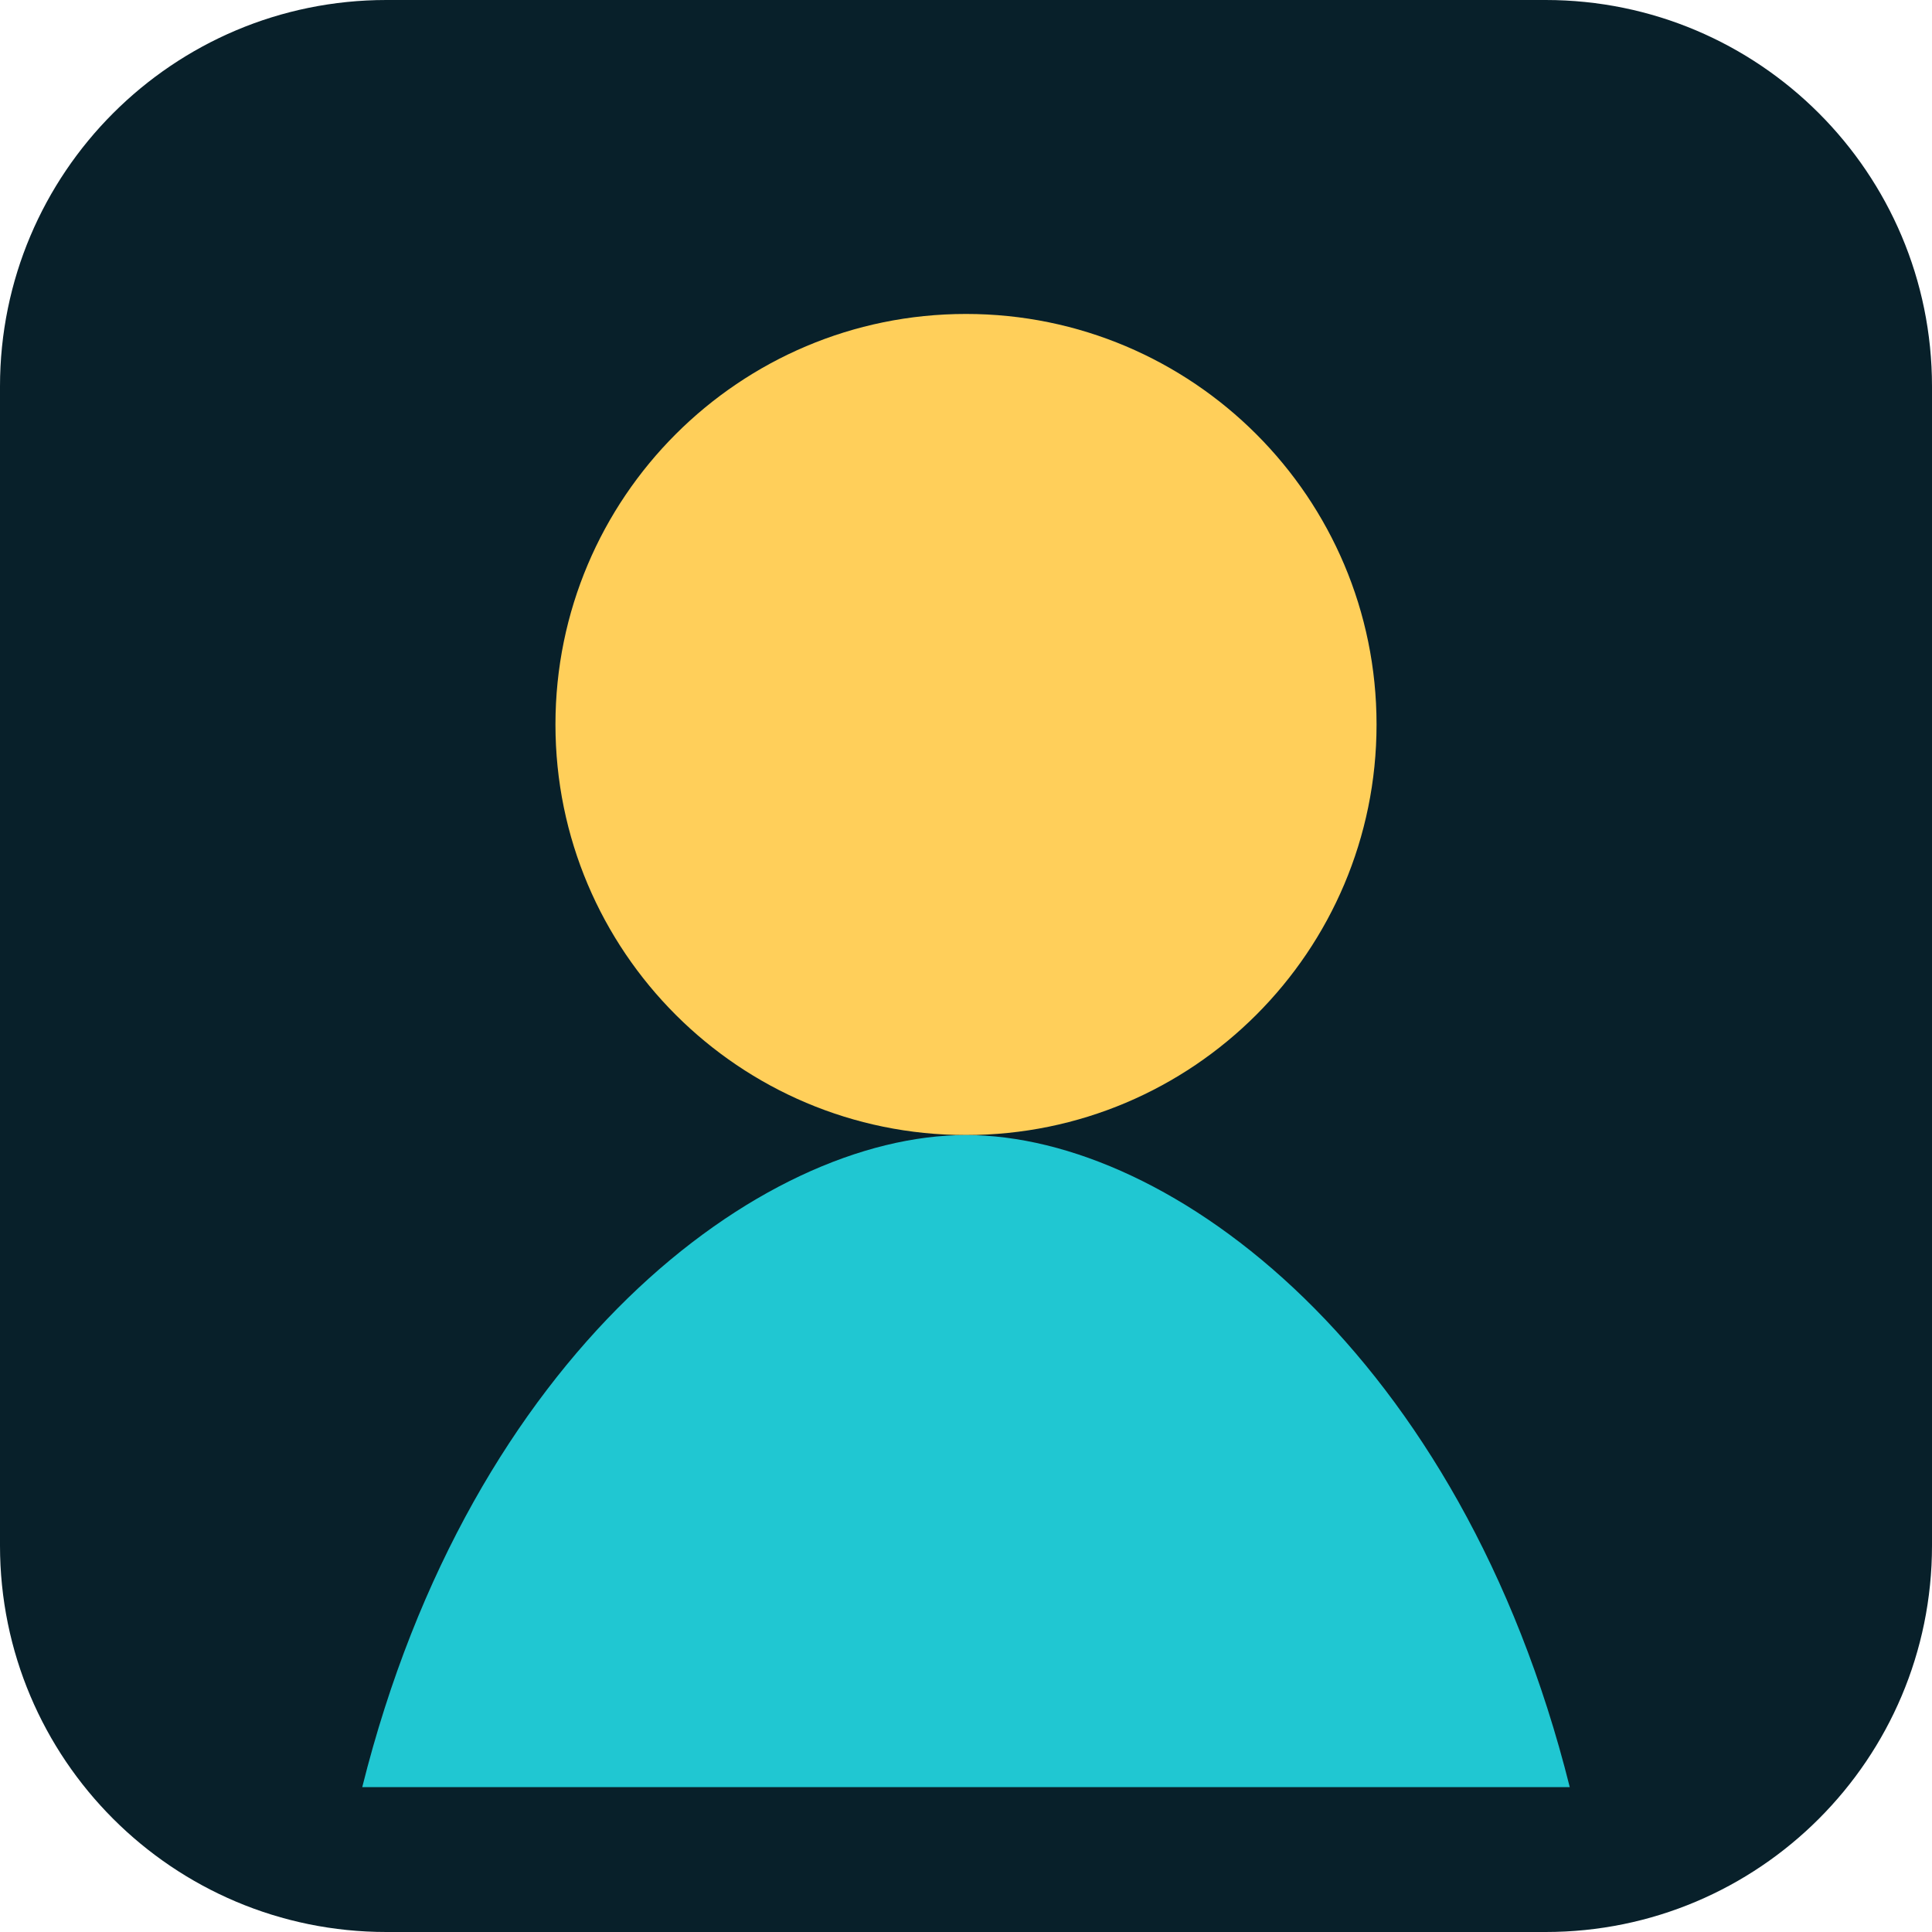
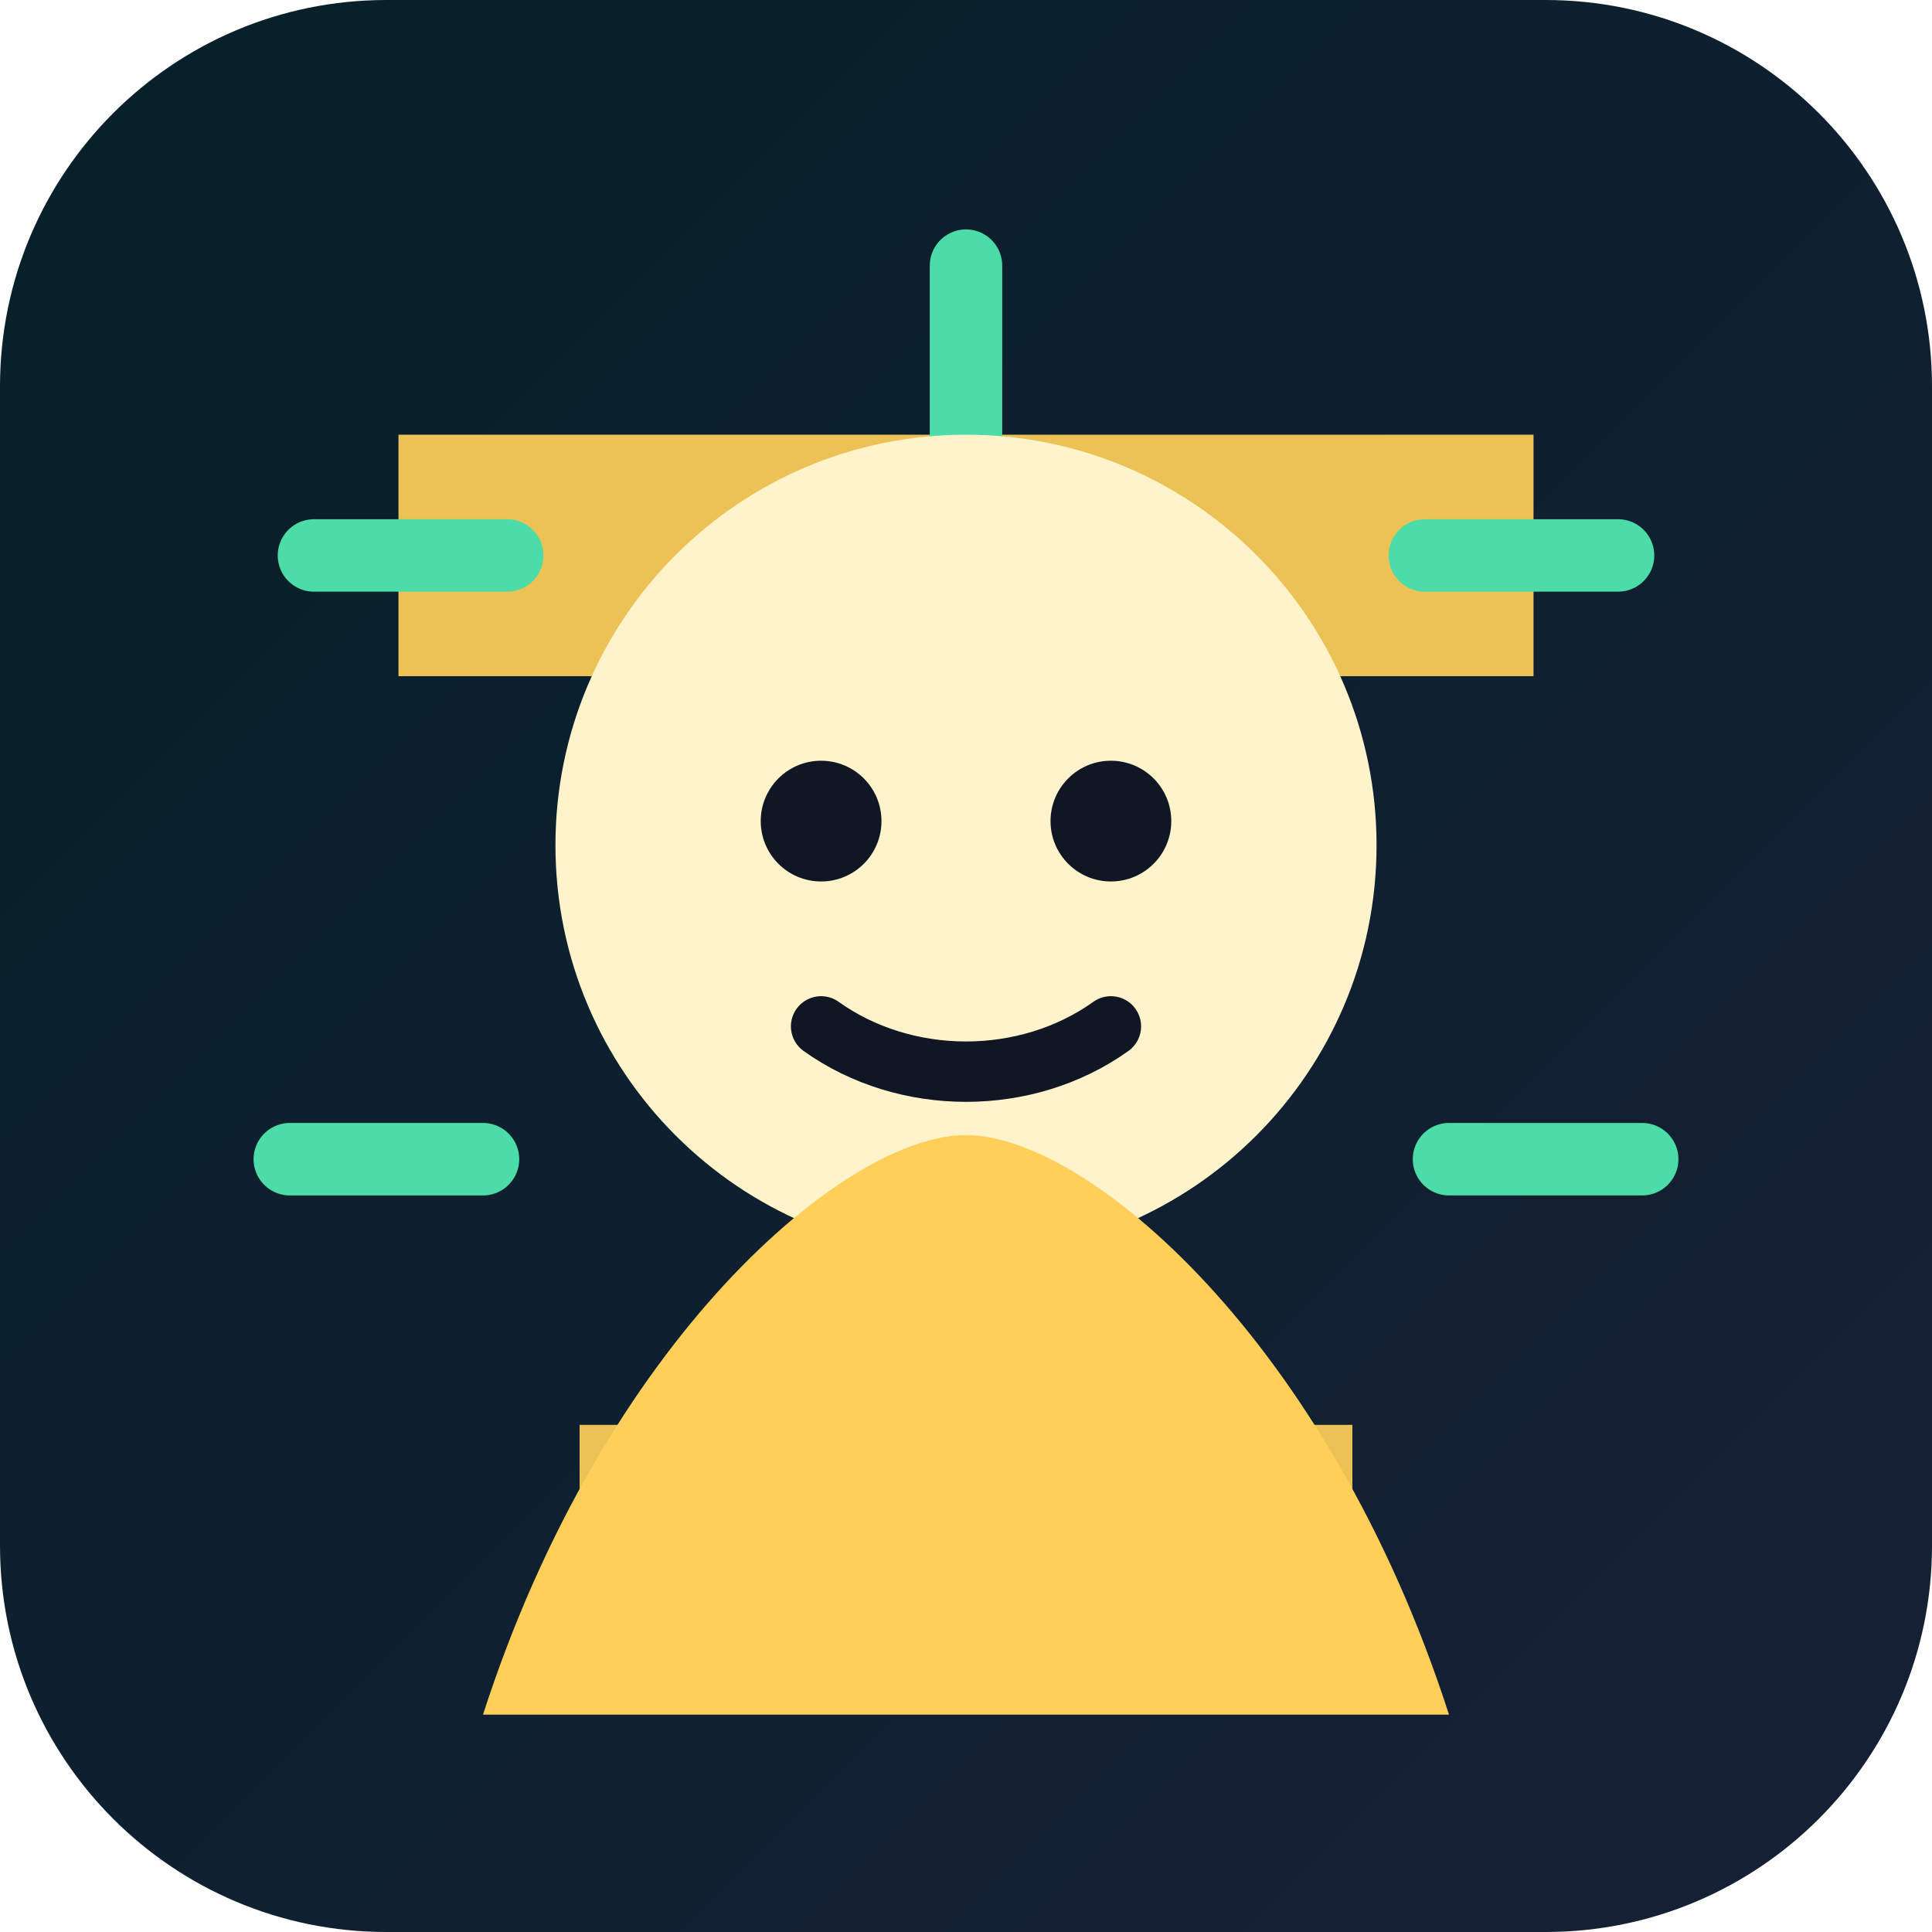
- <svg xmlns="http://www.w3.org/2000/svg" viewBox="0 0 160 160" role="img" aria-label="Avatar">
-   <rect width="160" height="160" rx="32" fill="#08202a" />
-   <circle cx="80" cy="60" r="34" fill="#ffcf5a" />
-   <path d="M30 148c9-36 33-54 50-54s41 18 50 54z" fill="#20c7d2" />
+ <svg xmlns="http://www.w3.org/2000/svg" viewBox="0 0 160 160" role="img" aria-label="Digital avatar yellow">
+   <defs>
+     <linearGradient id="g" x1="24" y1="24" x2="136" y2="136" gradientUnits="userSpaceOnUse">
+       <stop stop-color="#08202a" />
+       <stop offset="1" stop-color="#142034" />
+     </linearGradient>
+   </defs>
+   <rect width="160" height="160" rx="32" fill="url(#g)" />
+   <path d="M33 36h94v20H33zM48 118h64v18H48z" fill="#ffcf5a" opacity=".92" />
+   <path d="M42 46h-16M134 46h-16M80 22v20M80 118v20M40 96H24M136 96h-16" stroke="#4bdca8" stroke-width="6" stroke-linecap="round" />
+   <circle cx="80" cy="70" r="34" fill="#fff3cb" />
+   <path d="M40 142c10-31 30-48 40-48s30 17 40 48z" fill="#ffcf5a" />
+   <circle cx="68" cy="68" r="5" fill="#101624" />
+   <circle cx="92" cy="68" r="5" fill="#101624" />
+   <path d="M68 85c7 5 17 5 24 0" fill="none" stroke="#101624" stroke-width="5" stroke-linecap="round" />
</svg>
